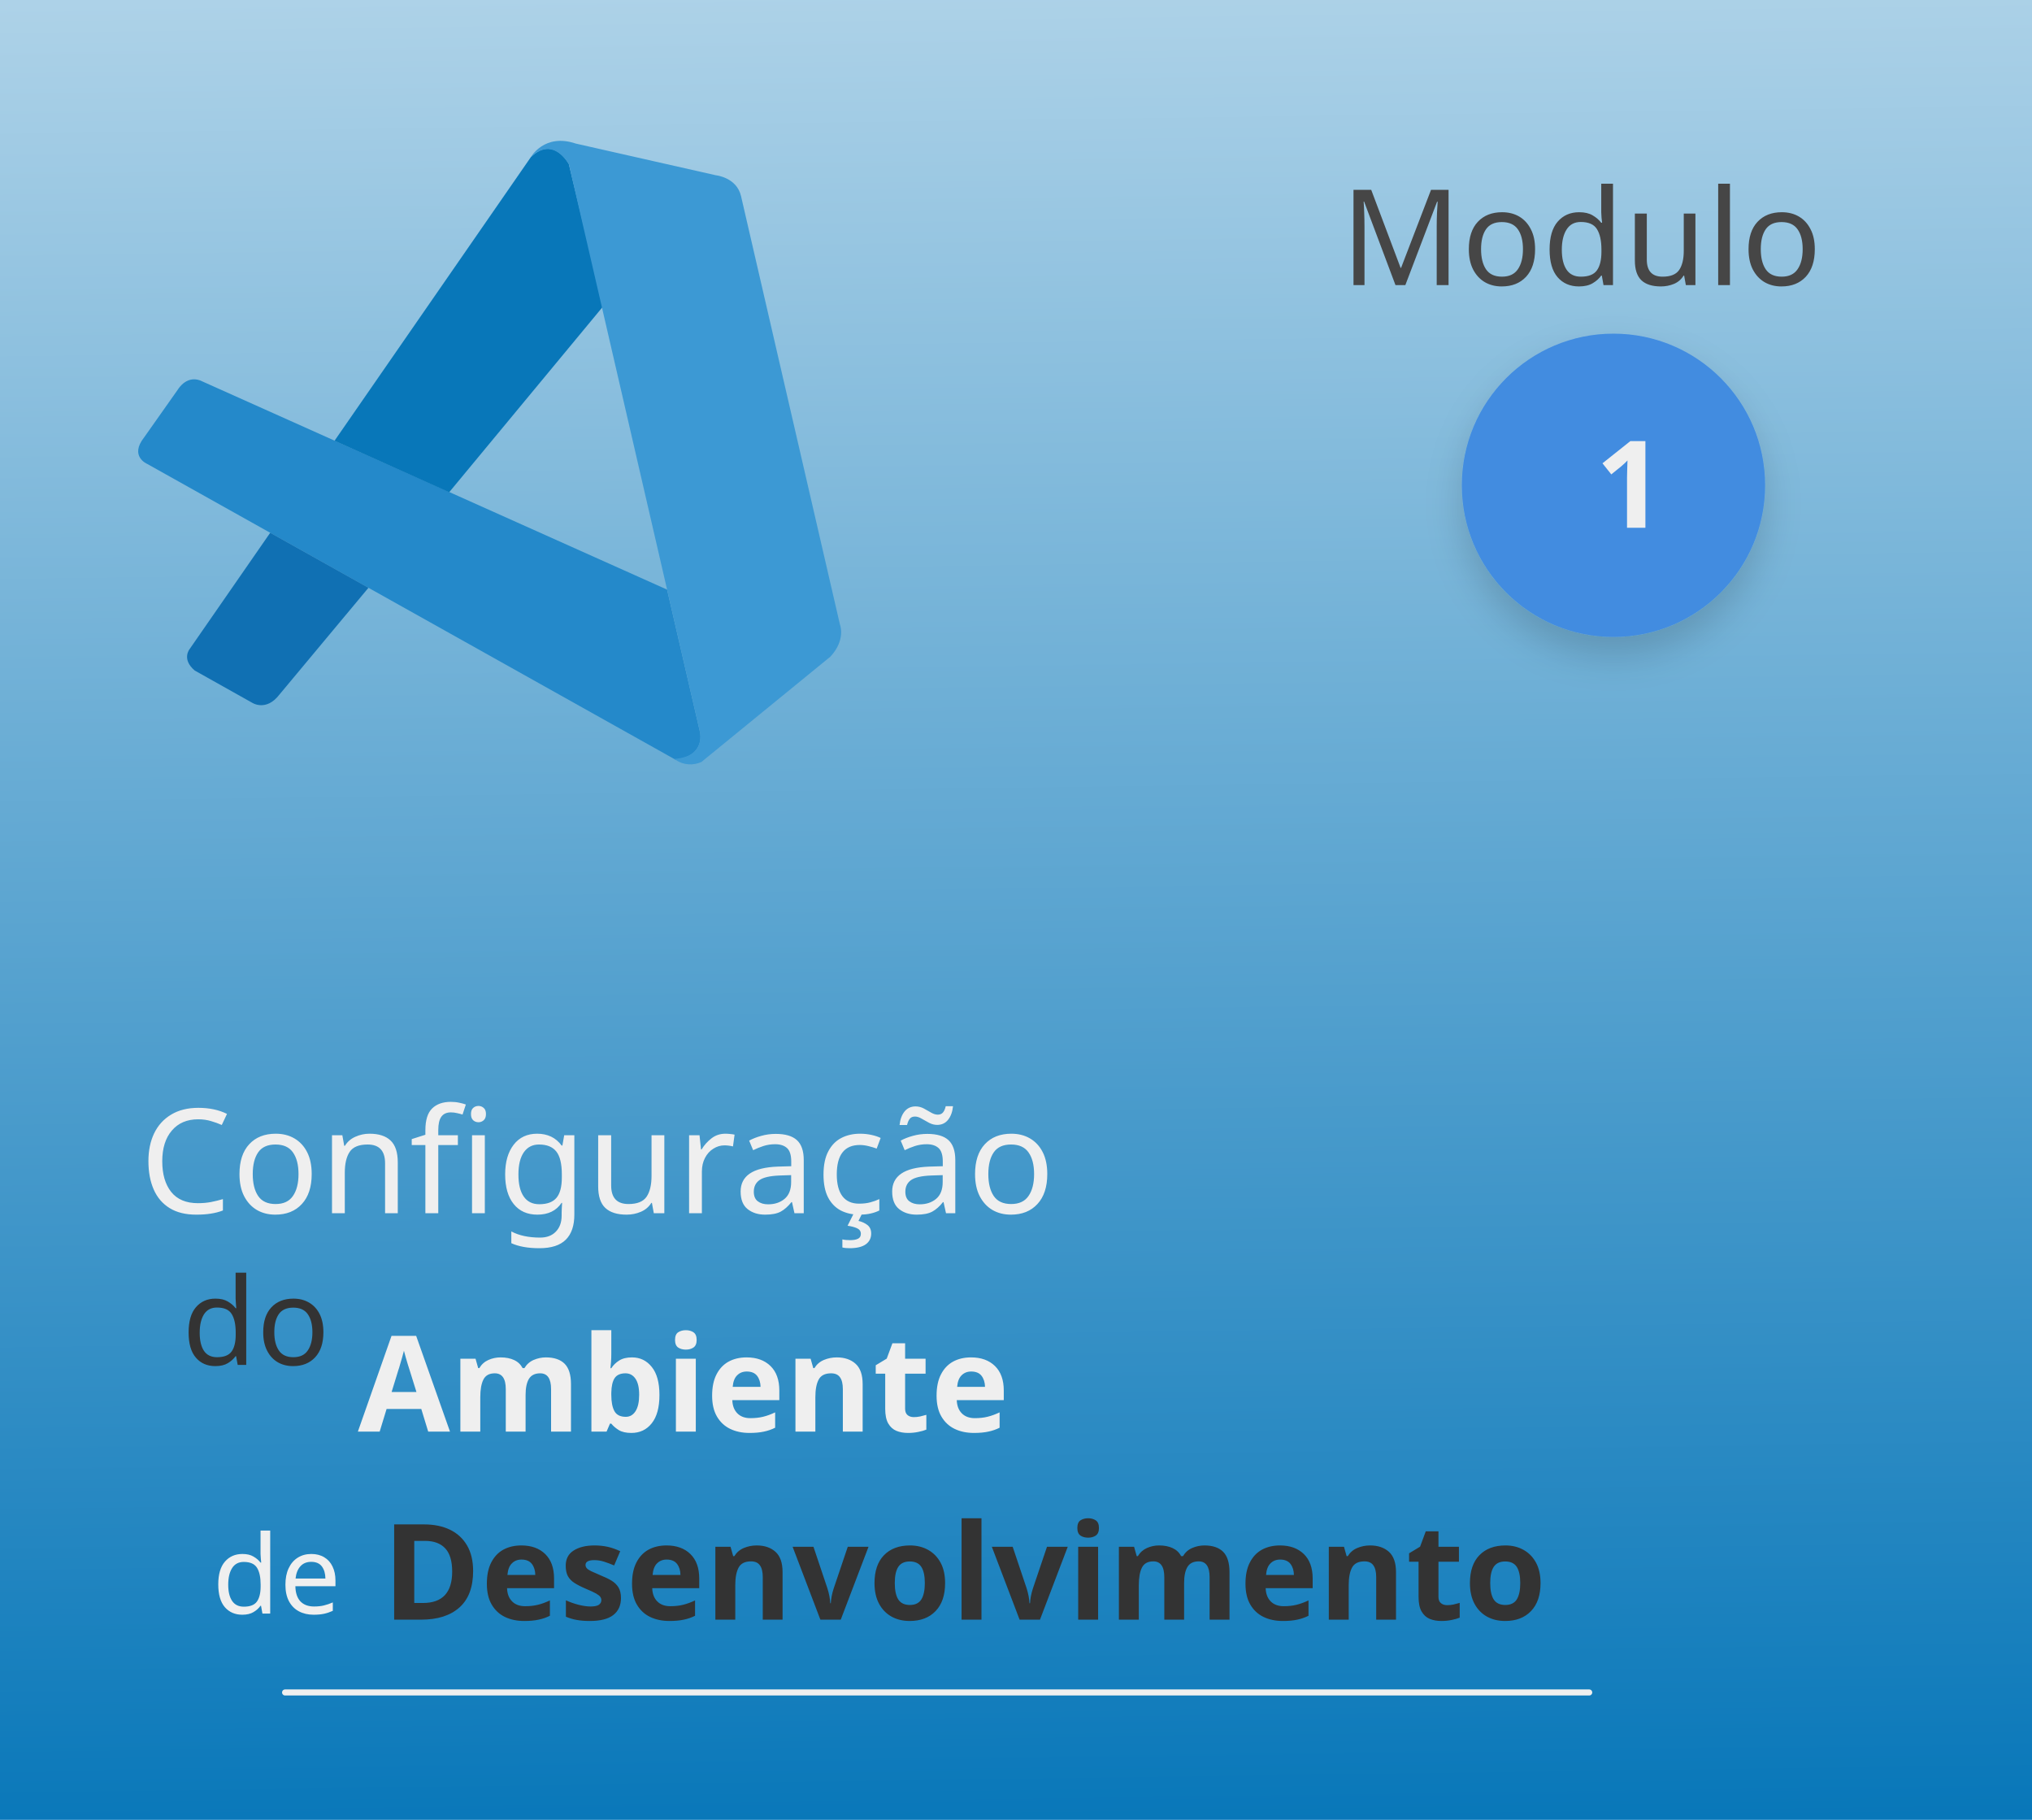
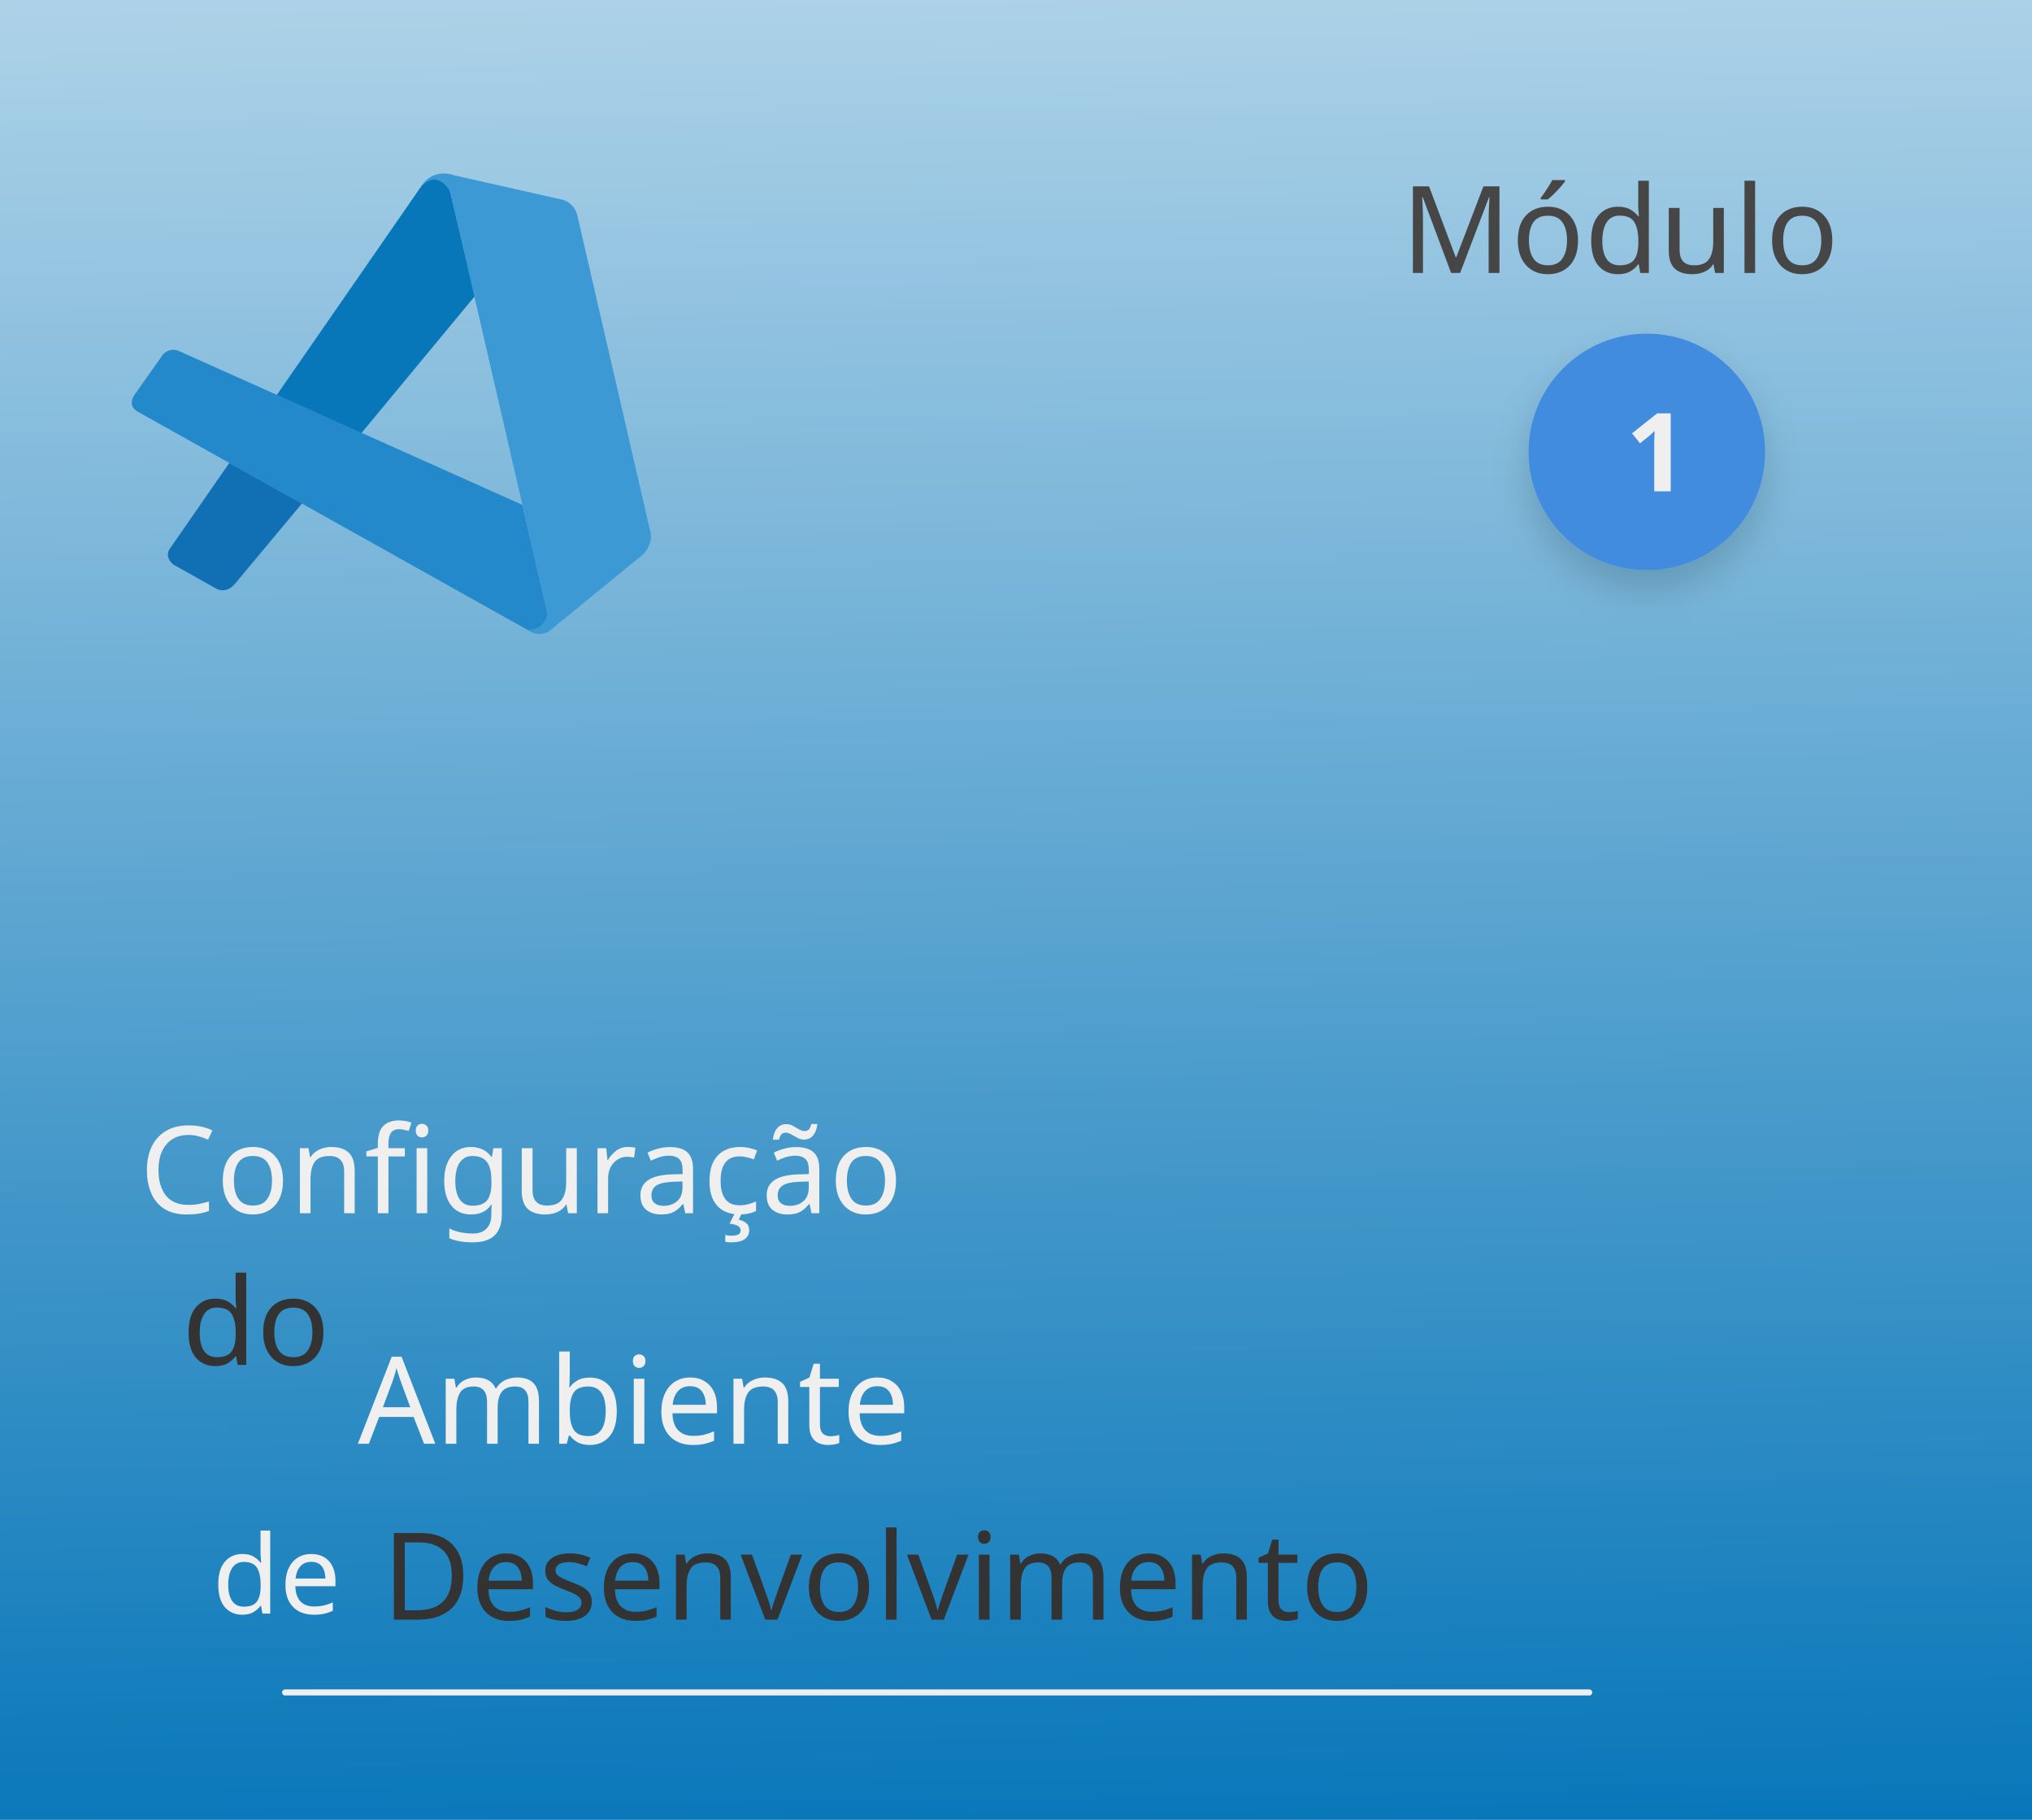
<svg xmlns="http://www.w3.org/2000/svg" width="335" height="300" viewBox="0 0 335 300">
  <defs>
    <linearGradient id="linear-gradient" x1="0.523" y1="1" x2="0.5" y2="-0.497" gradientUnits="objectBoundingBox">
      <stop offset="0" stop-color="#0877b9" />
      <stop offset="1" stop-color="#fff" />
    </linearGradient>
-     <filter id="Elipse_5" x="232" y="49" width="68" height="68" filterUnits="userSpaceOnUse">
+     <filter id="Elipse_5" x="243" y="49" width="57" height="57" filterUnits="userSpaceOnUse">
      <feOffset dy="3" input="SourceAlpha" />
      <feGaussianBlur stdDeviation="3" result="blur" />
      <feFlood flood-opacity="0.161" />
      <feComposite operator="in" in2="blur" />
      <feComposite in="SourceGraphic" />
    </filter>
    <clipPath id="clip-Watch_38_mm_6">
      <rect width="335" height="300" />
    </clipPath>
  </defs>
  <g id="Watch_38_mm_6" data-name="Watch 38 mm – 6" clip-path="url(#clip-Watch_38_mm_6)">
    <rect width="335" height="300" fill="url(#linear-gradient)" />
-     <text id="Configuração" transform="translate(23 200)" fill="#efefef" font-size="24" font-family="Poppins-Light, Poppins, sans-serif" font-weight="300">
+     <text id="Configuração" transform="translate(23 200)" fill="#efefef" font-size="20" font-family="Poppins-Light, Poppins" font-weight="300">
      <tspan x="0" y="0">Configuração</tspan>
    </text>
-     <text id="Ambiente" transform="translate(59 236)" fill="#efefef" font-size="22" font-family="Poppins-SemiBold, Poppins, sans-serif" font-weight="600">
+     <text id="Ambiente" transform="translate(59 238)" fill="#efefef" font-size="20" font-family="Poppins-Regular, Poppins">
      <tspan x="0" y="0">Ambiente</tspan>
    </text>
-     <g id="visual-code" transform="translate(9.204 27.937) rotate(-13)">
-       <path id="Caminho_39" data-name="Caminho 39" d="M3.737,255.6s-2.591-1.868.518-4.361l7.244-6.478s2.073-2.181,4.264-.281l66.848,50.611v24.269s-.032,3.811-4.923,3.39Z" transform="translate(0 -204.936)" fill="#2489ca" />
-       <path id="Caminho_40" data-name="Caminho 40" d="M22.828,498.8,5.6,514.465s-1.771,1.317,0,3.671l8,7.276s1.9,2.04,4.707-.281L36.571,511.28Z" transform="translate(-1.861 -432.496)" fill="#1070b3" />
-       <path id="Caminho_41" data-name="Caminho 41" d="M315.507,73.759l31.6-24.129L346.9,25.491s-1.35-5.268-5.851-2.526L299,61.236Z" transform="translate(-264.29 -7.326)" fill="#0877b9" />
-       <path id="Caminho_42" data-name="Caminho 42" d="M689.428,117.843a4.345,4.345,0,0,0,4.059,1.263l24.625-12.135c3.152-2.148,2.71-4.815,2.71-4.815V29.7c0-3.185-3.26-4.286-3.26-4.286L696.219,15.121c-4.664-2.882-7.719.518-7.719.518s3.93-2.829,5.851,2.526v95.813a4.352,4.352,0,0,1-.421,1.889c-.561,1.134-1.781,2.192-4.707,1.749Z" transform="translate(-611.74 0)" fill="#3c99d4" />
+     <g id="visual-code" transform="translate(10.182 28.684) rotate(-13)">
+       <path id="Caminho_39" data-name="Caminho 39" d="M3.473,252.487s-1.914-1.379.383-3.221l5.35-4.784a2.271,2.271,0,0,1,3.15-.207L61.73,281.655V299.58s-.024,2.815-3.636,2.5Z" transform="translate(0 -211.419)" fill="#2489ca" />
+       <path id="Caminho_40" data-name="Caminho 40" d="M18.119,498.8,5.392,510.37s-1.308.973,0,2.711l5.909,5.374s1.4,1.507,3.477-.207l13.492-10.23Z" transform="translate(-1.92 -446.178)" fill="#1070b3" />
+       <path id="Caminho_41" data-name="Caminho 41" d="M311.192,60.275l23.34-17.822-.151-17.83s-1-3.891-4.322-1.866L299,51.025Z" transform="translate(-272.65 -7.557)" fill="#0877b9" />
+       <path id="Caminho_42" data-name="Caminho 42" d="M689.186,90.689a3.209,3.209,0,0,0,3,.933l18.188-8.963c2.328-1.587,2-3.556,2-3.556V25.583a3.578,3.578,0,0,0-2.408-3.166l-15.764-7.6c-3.445-2.129-5.7.383-5.7.383s2.9-2.089,4.322,1.866V87.835a3.214,3.214,0,0,1-.311,1.4c-.415.837-1.316,1.619-3.476,1.292Z" transform="translate(-631.092 0)" fill="#3c99d4" />
    </g>
    <text id="do" transform="translate(30 225)" fill="#333" font-size="20" font-family="Poppins-Regular, Poppins, sans-serif">
      <tspan x="0" y="0">do</tspan>
    </text>
    <text id="de" transform="translate(35 266)" fill="#efefef" font-size="18" font-family="Poppins-Regular, Poppins, sans-serif">
      <tspan x="0" y="0">de</tspan>
    </text>
-     <text id="Desenvolvimento" transform="translate(63 267)" fill="#333" font-size="22" font-family="Poppins-SemiBold, Poppins, sans-serif" font-weight="600">
+     <text id="Desenvolvimento" transform="translate(63 267)" fill="#333" font-size="20" font-family="Poppins-Medium, Poppins, sans-serif" font-weight="500">
      <tspan x="0" y="0">Desenvolvimento</tspan>
    </text>
    <line id="Linha_1" data-name="Linha 1" x2="215" transform="translate(47 279)" fill="none" stroke="#efefef" stroke-linecap="round" stroke-width="1" />
-     <text id="Modulo_" data-name="Modulo " transform="translate(221 47)" fill="#464646" font-size="22" font-family="Poppins-Medium, Poppins, sans-serif" font-weight="500">
-       <tspan x="0" y="0">Modulo </tspan>
+     <text id="Modulo_" data-name="Modulo " transform="translate(231 45)" fill="#464646" font-size="20" font-family="Poppins-Medium, Poppins, sans-serif" font-weight="500">
+       <tspan x="0" y="0">Módulo </tspan>
    </text>
-     <g transform="matrix(1, 0, 0, 1, 0, 0)" filter="url(#Elipse_5)">
-       <circle id="Elipse_5-2" data-name="Elipse 5" cx="25" cy="25" r="25" transform="translate(241 55)" fill="#438ce0" />
+     <g id="Grupo_8" data-name="Grupo 8" transform="translate(11)">
+       <g transform="matrix(1, 0, 0, 1, -11, 0)" filter="url(#Elipse_5)">
+         <circle id="Elipse_5-2" data-name="Elipse 5" cx="19.5" cy="19.5" r="19.5" transform="translate(252 55)" fill="#438ce0" />
+       </g>
+       <text id="_1" data-name="1" transform="translate(257 81)" fill="#efefef" font-size="18" font-family="Poppins-SemiBold, Poppins, sans-serif" font-weight="600">
+         <tspan x="0" y="0">1</tspan>
+       </text>
    </g>
-     <text id="_1" data-name="1" transform="translate(263 87)" fill="#efefef" font-size="20" font-family="Poppins-SemiBold, Poppins, sans-serif" font-weight="600">
-       <tspan x="0" y="0">1</tspan>
-     </text>
  </g>
</svg>
